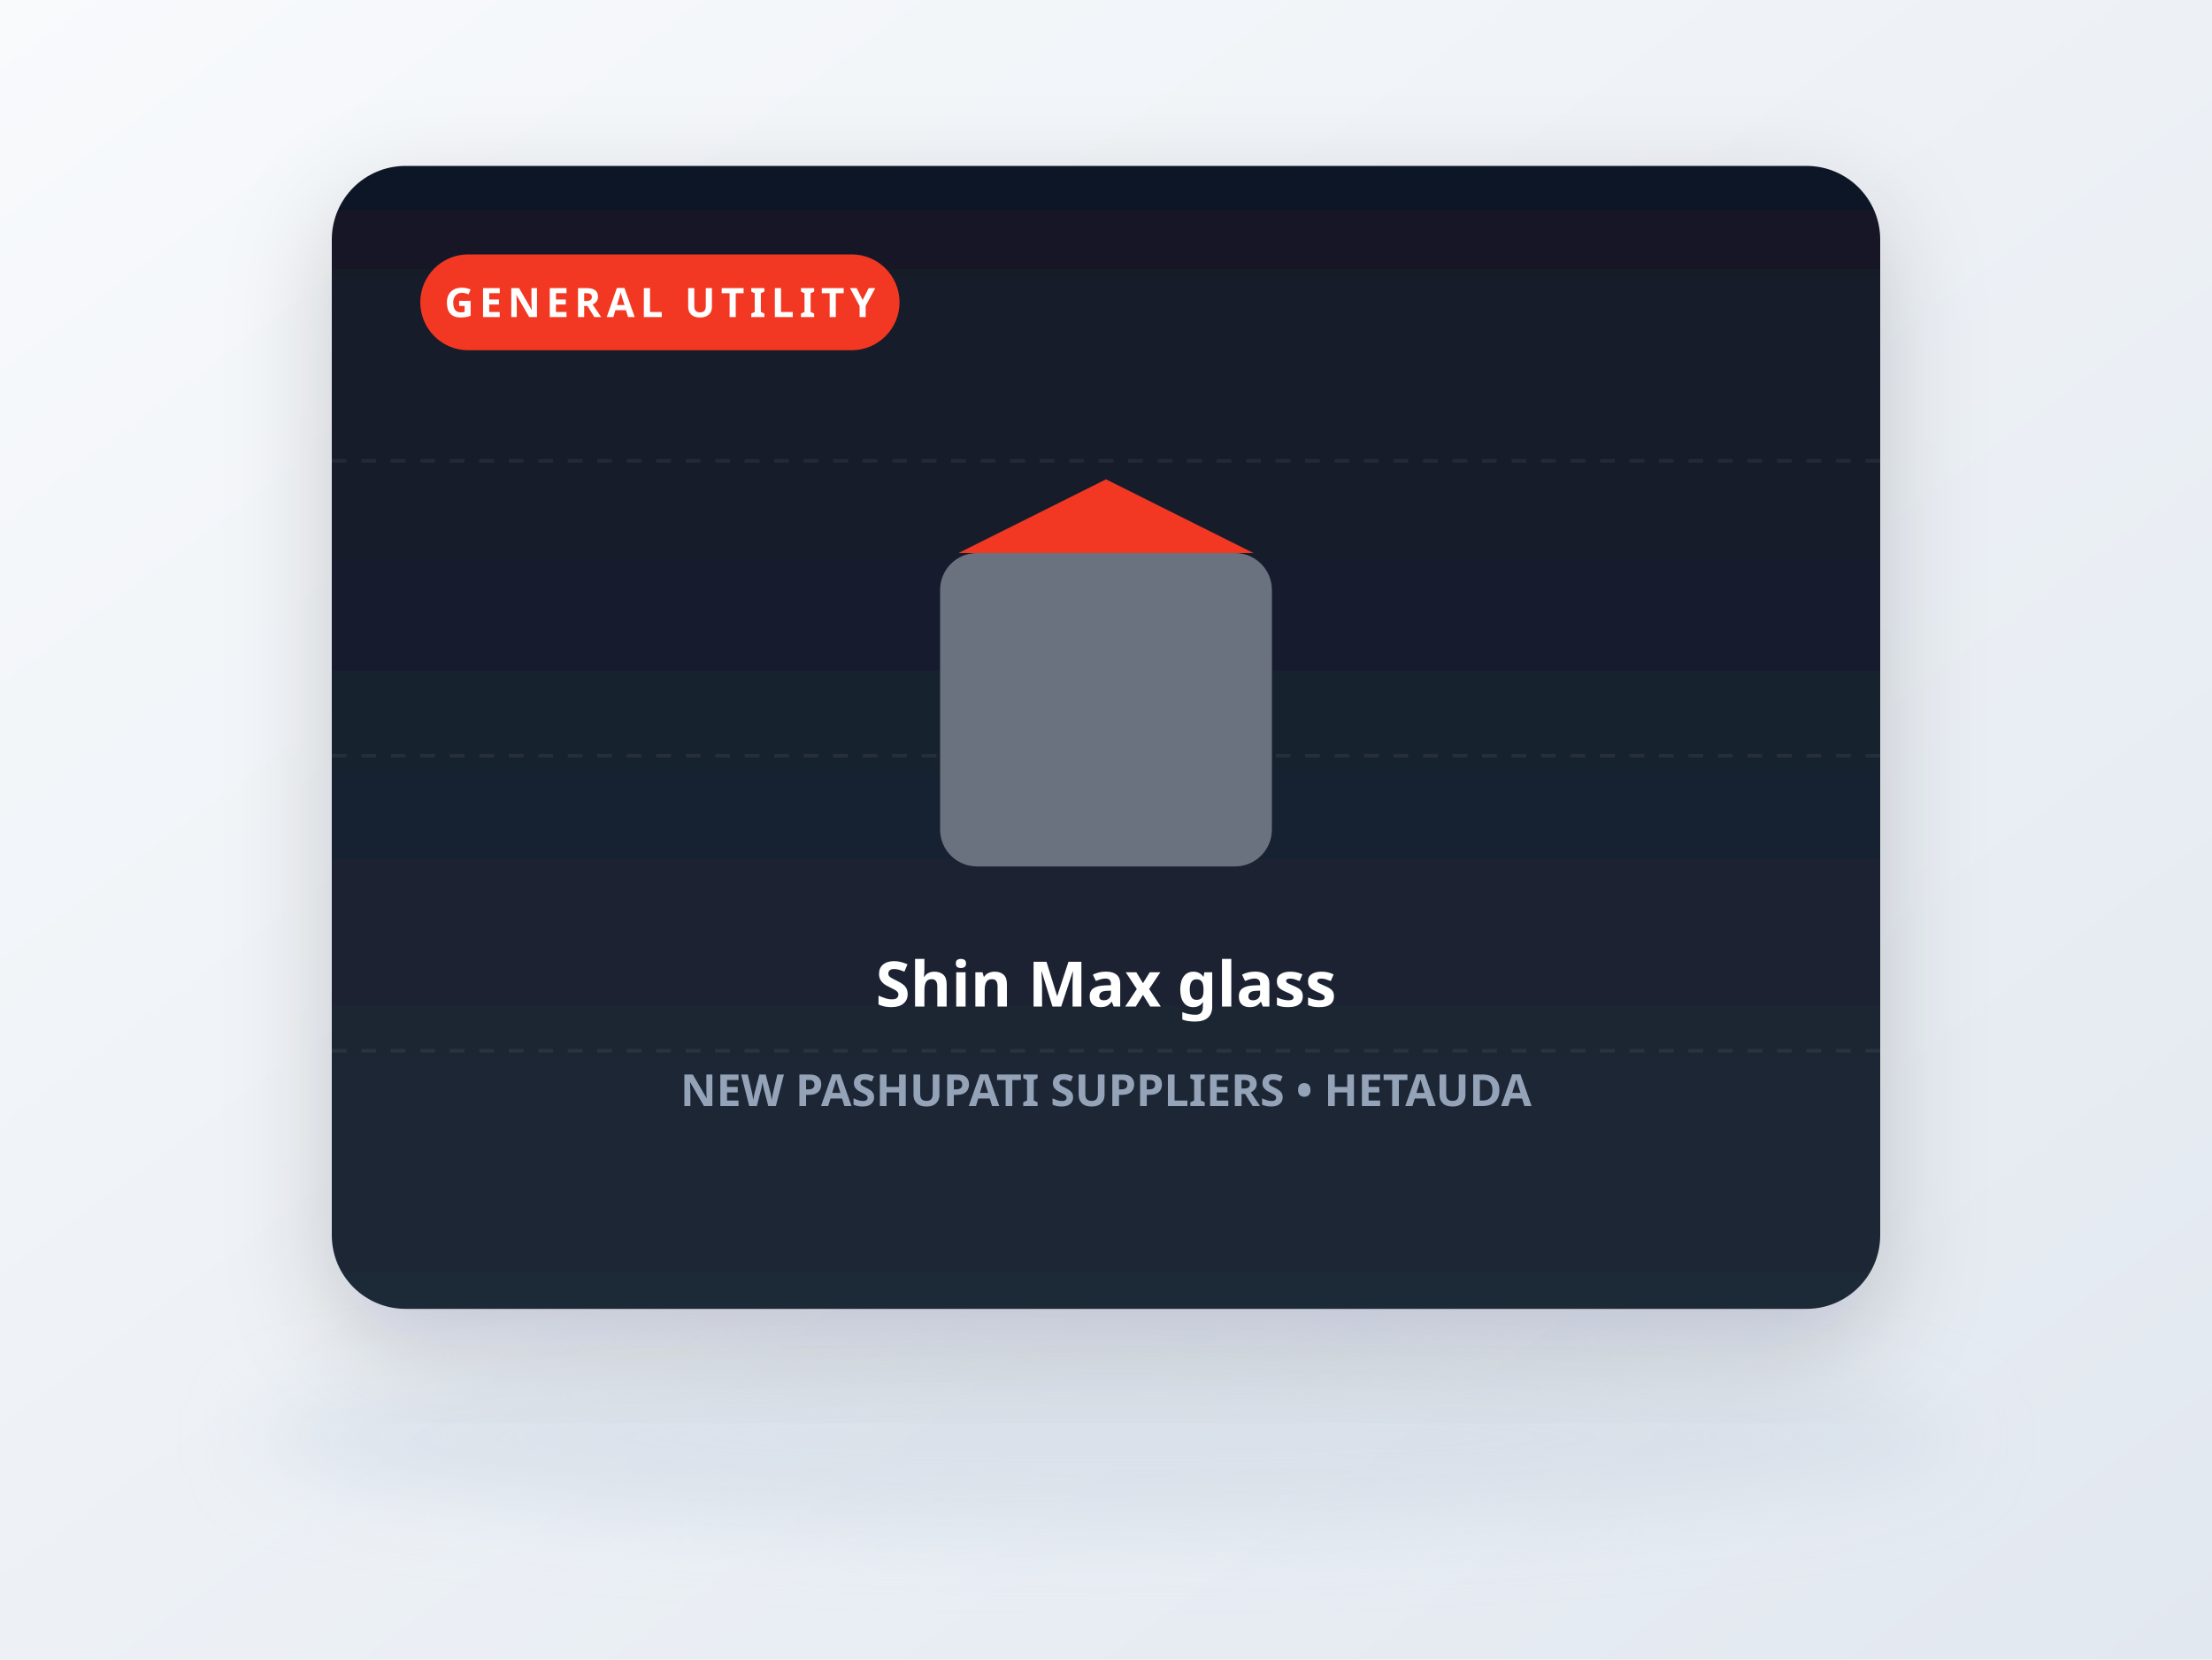
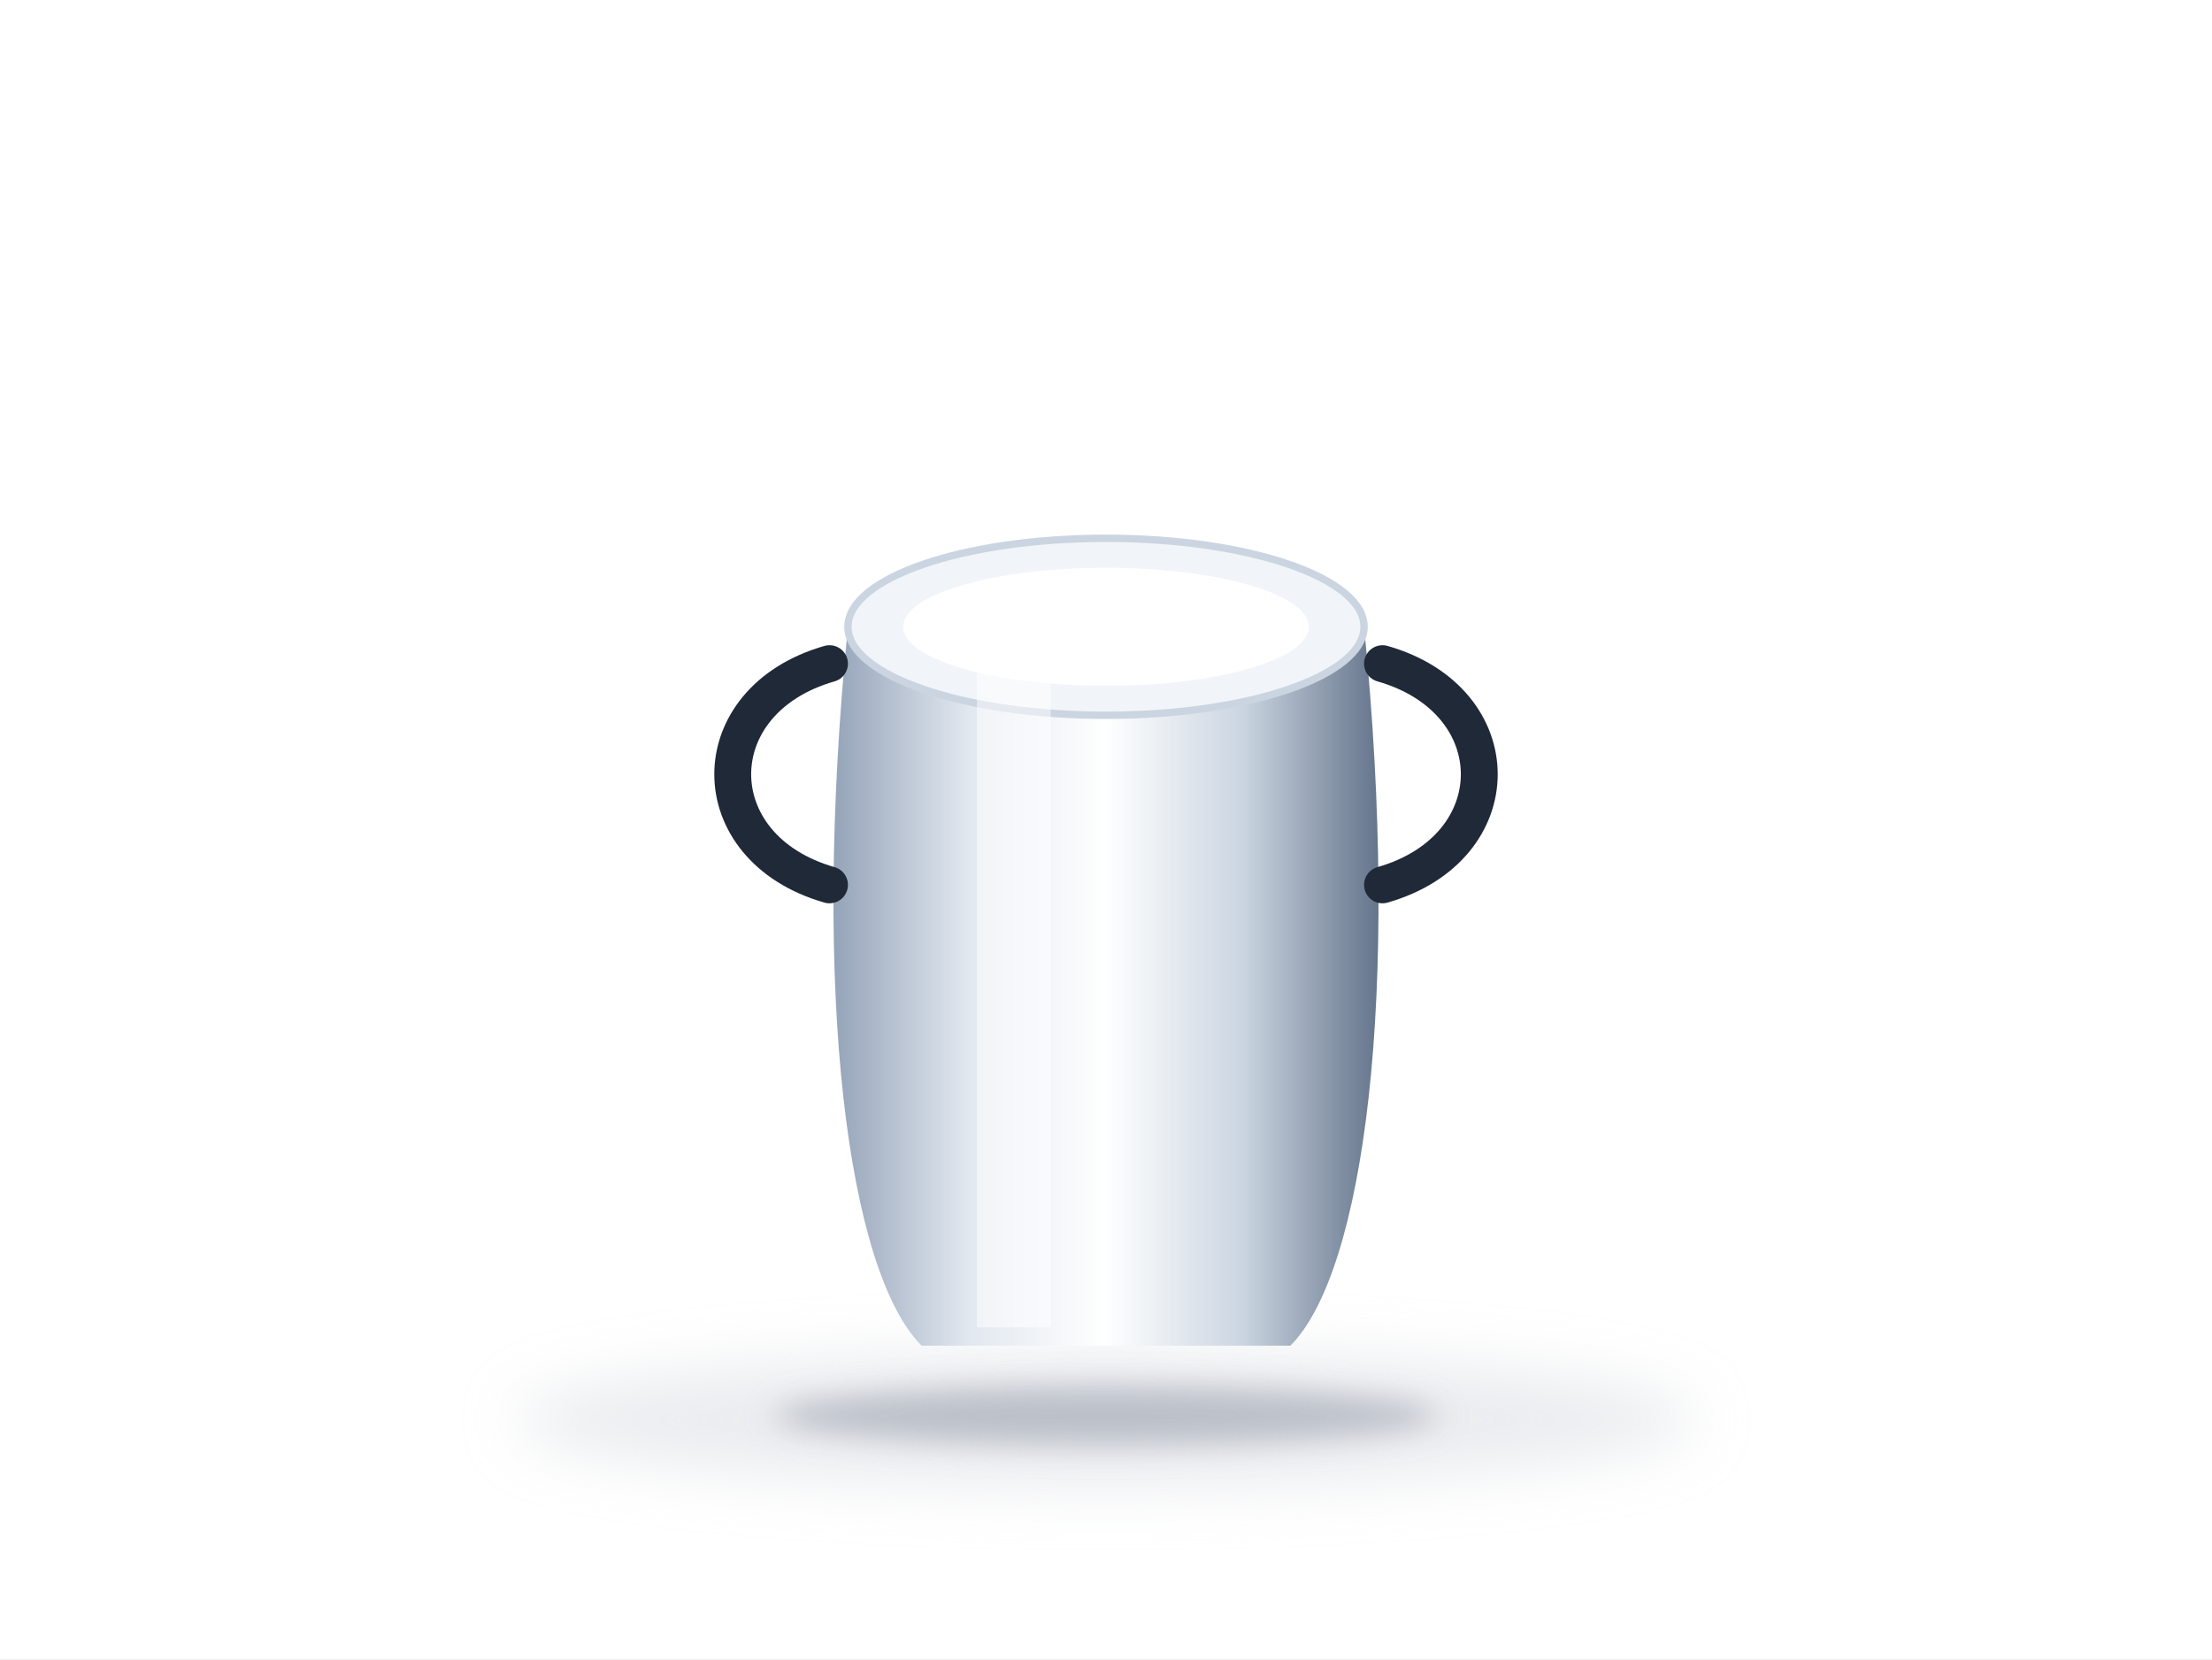
<svg xmlns="http://www.w3.org/2000/svg" viewBox="0 0 600 450" width="600" height="450">
  <defs>
-     <linearGradient id="bgGrad" x1="0%" y1="0%" x2="100%" y2="100%">
-       <stop offset="0%" stop-color="#F8FAFC" />
+     <linearGradient id="metalGrad" x1="0%" y1="0%" x2="100%" y2="0%">
+       <stop offset="0%" stop-color="#94A3B8" />
+       <stop offset="25%" stop-color="#E2E8F0" />
+       <stop offset="50%" stop-color="#FFFFFF" />
+       <stop offset="75%" stop-color="#CBD5E1" />
+       <stop offset="100%" stop-color="#64748B" />
+     </linearGradient>
+     <linearGradient id="chromeGrad" x1="0%" y1="0%" x2="0%" y2="100%">
+       <stop offset="0%" stop-color="#FFFFFF" />
+       <stop offset="35%" stop-color="#CBD5E1" />
+       <stop offset="70%" stop-color="#94A3B8" />
      <stop offset="100%" stop-color="#E2E8F0" />
    </linearGradient>
-     <linearGradient id="cardGrad" x1="0%" y1="0%" x2="0%" y2="100%">
-       <stop offset="0%" stop-color="#111827" />
-       <stop offset="100%" stop-color="#1F2937" />
+     <linearGradient id="brassGrad" x1="0%" y1="0%" x2="100%" y2="100%">
+       <stop offset="0%" stop-color="#FDE68A" />
+       <stop offset="30%" stop-color="#F59E0B" />
+       <stop offset="70%" stop-color="#D97706" />
+       <stop offset="100%" stop-color="#B45309" />
    </linearGradient>
-     <filter id="shadow" x="-10%" y="-10%" width="120%" height="120%">
-       <feDropShadow dx="0" dy="10" stdDeviation="14" flood-color="#0F172A" flood-opacity="0.18" />
-     </filter>
+     <linearGradient id="nonstickGrad" x1="0%" y1="0%" x2="100%" y2="100%">
+       <stop offset="0%" stop-color="#262626" />
+       <stop offset="50%" stop-color="#171717" />
+       <stop offset="100%" stop-color="#0A0A0A" />
+     </linearGradient>
+     <linearGradient id="strawGrad" x1="0%" y1="0%" x2="100%" y2="0%">
+       <stop offset="0%" stop-color="#D97706" />
+       <stop offset="50%" stop-color="#FDE68A" />
+       <stop offset="100%" stop-color="#B45309" />
+     </linearGradient>
  </defs>
-   <rect width="600" height="450" fill="url(#bgGrad)" />
-   <ellipse cx="300" cy="390" rx="230" ry="24" fill="#CBD5E1" opacity="0.5" filter="blur(10px)" />
-   <g transform="translate(90, 45)" filter="url(#shadow)">
-     <rect width="420" height="310" rx="20" fill="url(#cardGrad)" />
-     <line x1="0" y1="80" x2="420" y2="80" stroke="#FFFFFF" stroke-opacity="0.06" stroke-dasharray="4,4" />
-     <line x1="0" y1="160" x2="420" y2="160" stroke="#FFFFFF" stroke-opacity="0.06" stroke-dasharray="4,4" />
-     <line x1="0" y1="240" x2="420" y2="240" stroke="#FFFFFF" stroke-opacity="0.06" stroke-dasharray="4,4" />
-     <rect x="24" y="24" width="130" height="26" rx="13" fill="#F23822" />
-     <text x="89" y="41" font-family="system-ui, sans-serif" font-size="11" font-weight="800" fill="#FFFFFF" text-anchor="middle" letter-spacing="1.5">GENERAL UTILITY</text>
-     <g transform="translate(10, 10)">
-       <rect x="155" y="95" width="90" height="85" rx="10" fill="#6B7280" />
-       <polygon points="200,75 240,95 160,95" fill="#F23822" />
-     </g>
-     <text x="210" y="228" font-family="system-ui, sans-serif" font-size="17" font-weight="800" fill="#FFFFFF" text-anchor="middle">Shin Max glass</text>
-     <text x="210" y="255" font-family="system-ui, sans-serif" font-size="12" font-weight="600" fill="#94A3B8" text-anchor="middle">NEW PASHUPATI SUPPLIERS • HETAUDA</text>
+   <rect width="600" height="450" fill="#FFFFFF" />
+   <ellipse cx="300" cy="385" rx="160" ry="18" fill="#D1D5DB" opacity="0.45" filter="blur(8px)" />
+   <ellipse cx="300" cy="384" rx="90" ry="8" fill="#9CA3AF" opacity="0.6" filter="blur(4px)" />
+   <g id="product-artwork">
+     <path d="M 230 170 C 220 270 230 345 250 365 L 350 365 C 370 345 380 270 370 170 Z" fill="url(#metalGrad)" />
+     <ellipse cx="300" cy="170" rx="70" ry="24" fill="#F1F5F9" stroke="#CBD5E1" stroke-width="2" />
+     <ellipse cx="300" cy="170" rx="55" ry="16" fill="#FFFFFF" />
+     <rect x="265" y="180" width="20" height="180" fill="#FFFFFF" opacity="0.5" />
+     <path d="M 225 180 C 190 190 190 230 225 240" fill="none" stroke="#1F2937" stroke-width="10" stroke-linecap="round" />
+     <path d="M 375 180 C 410 190 410 230 375 240" fill="none" stroke="#1F2937" stroke-width="10" stroke-linecap="round" />
  </g>
</svg>
